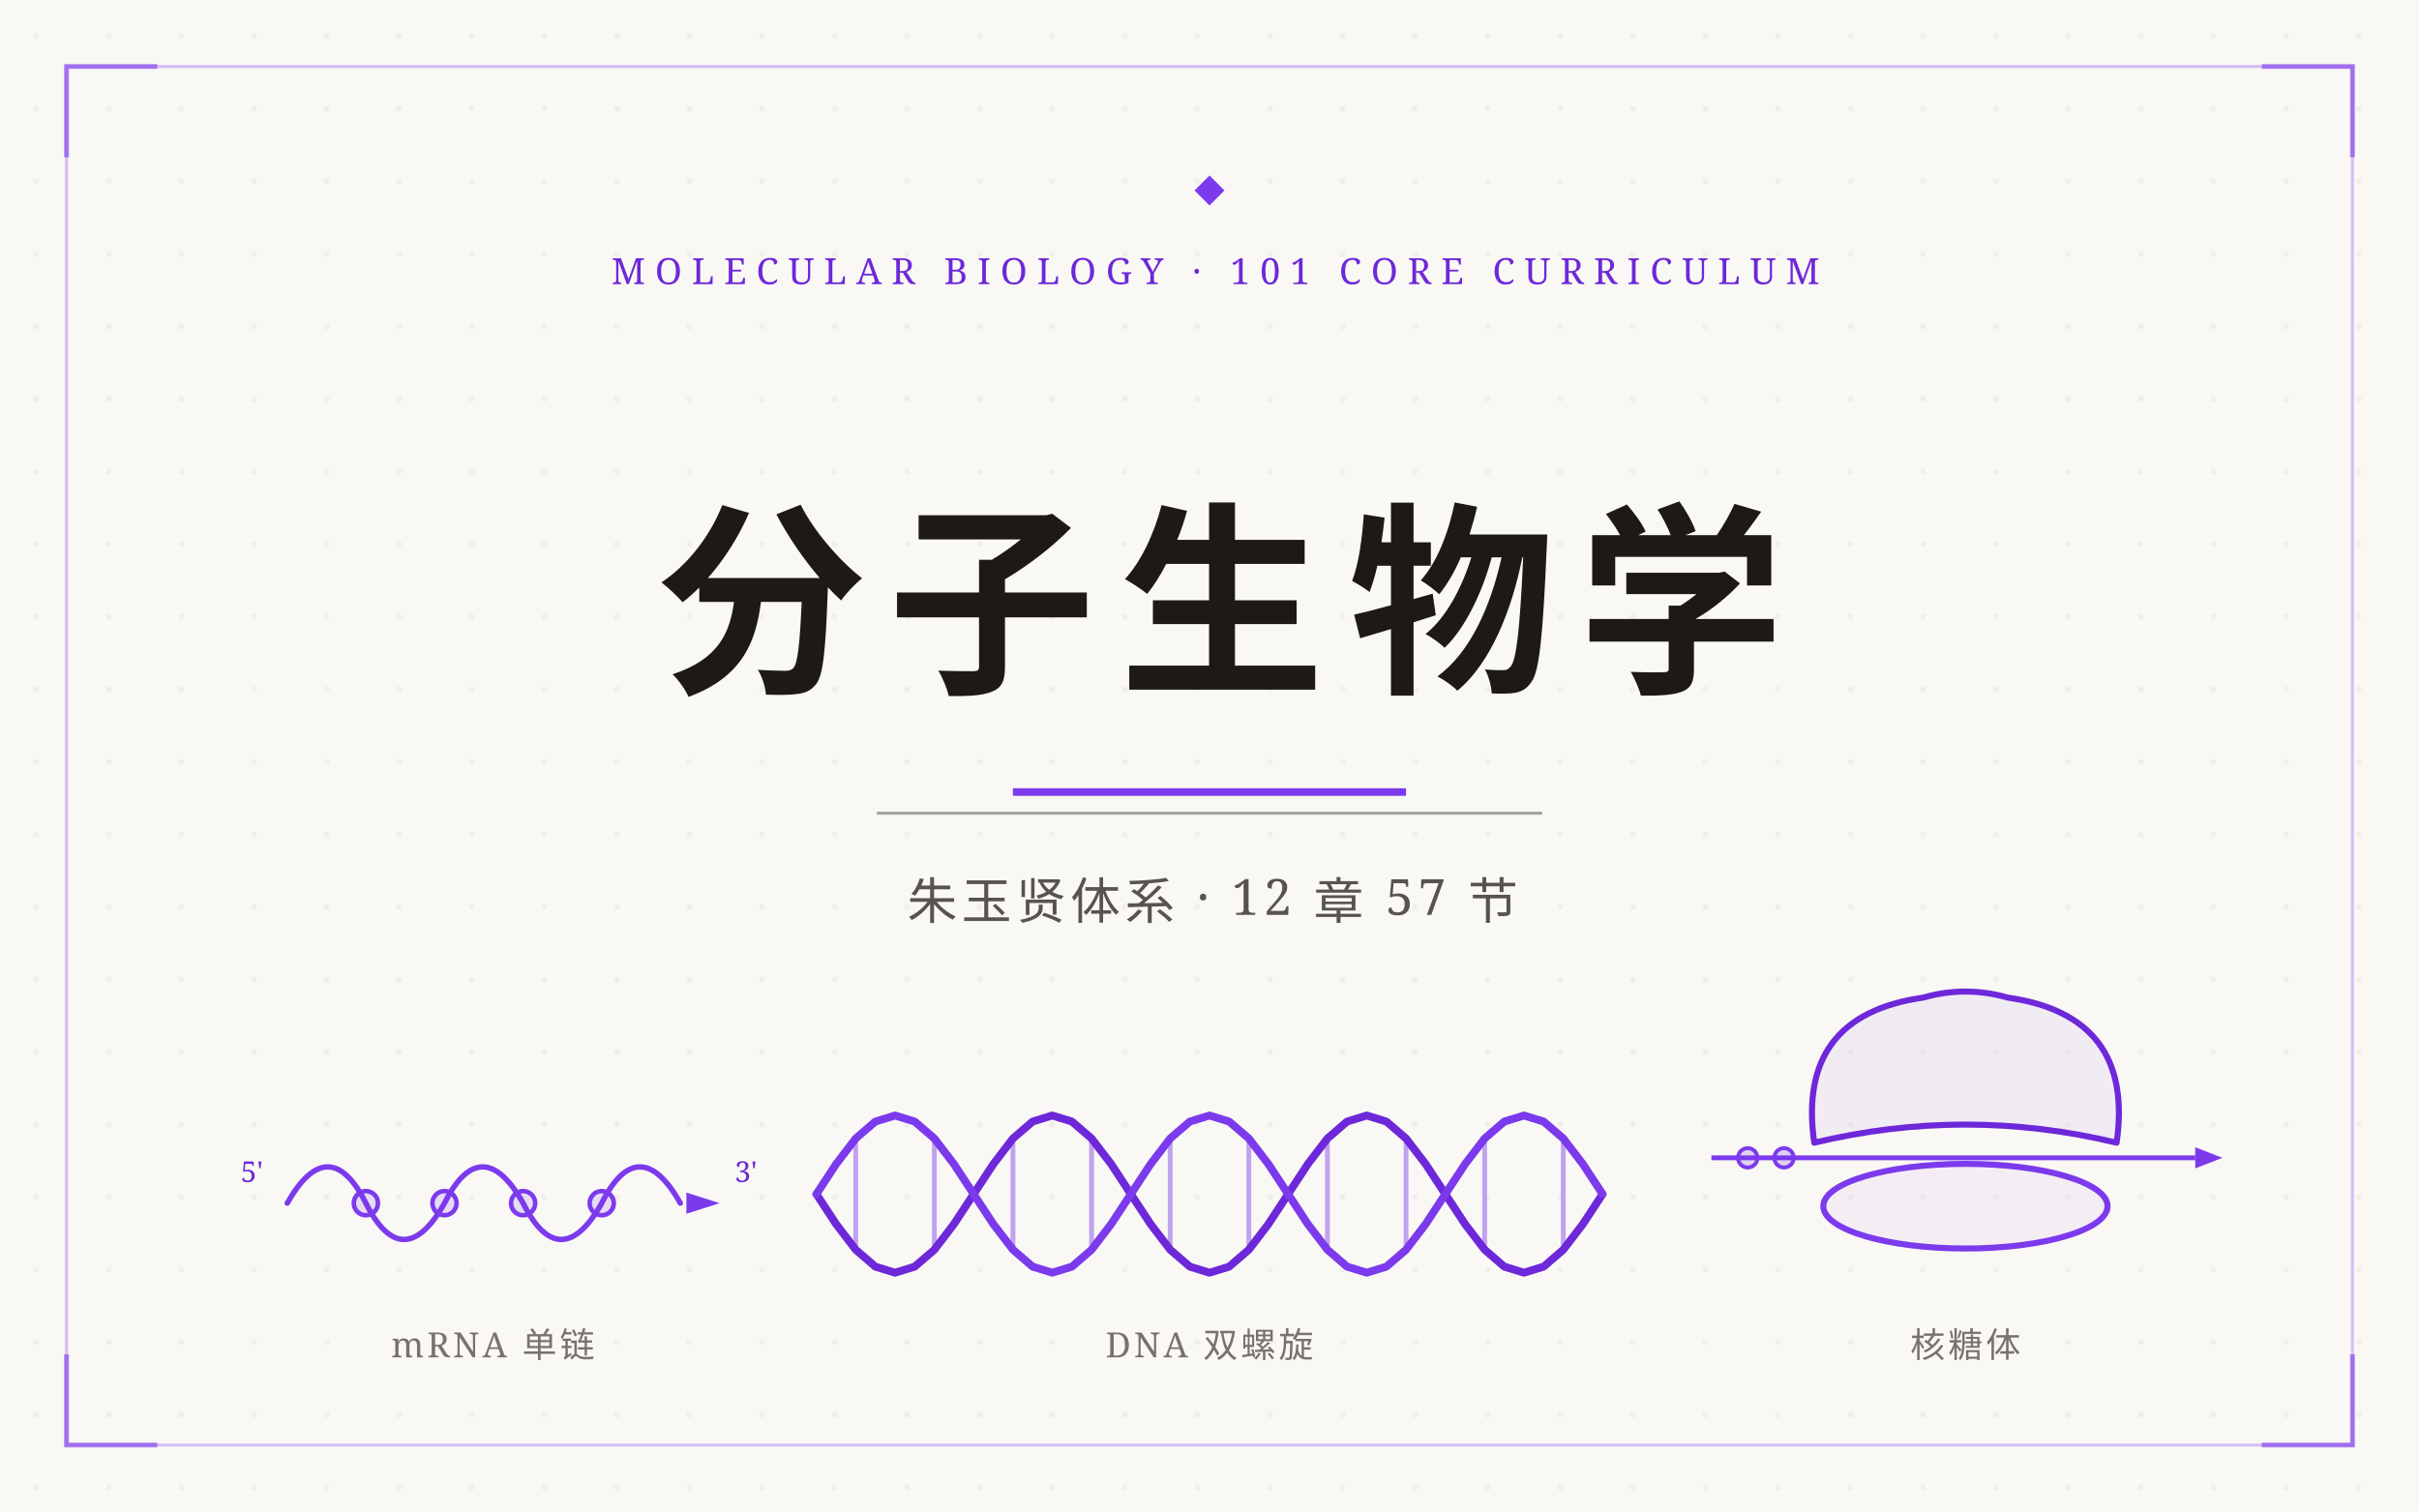
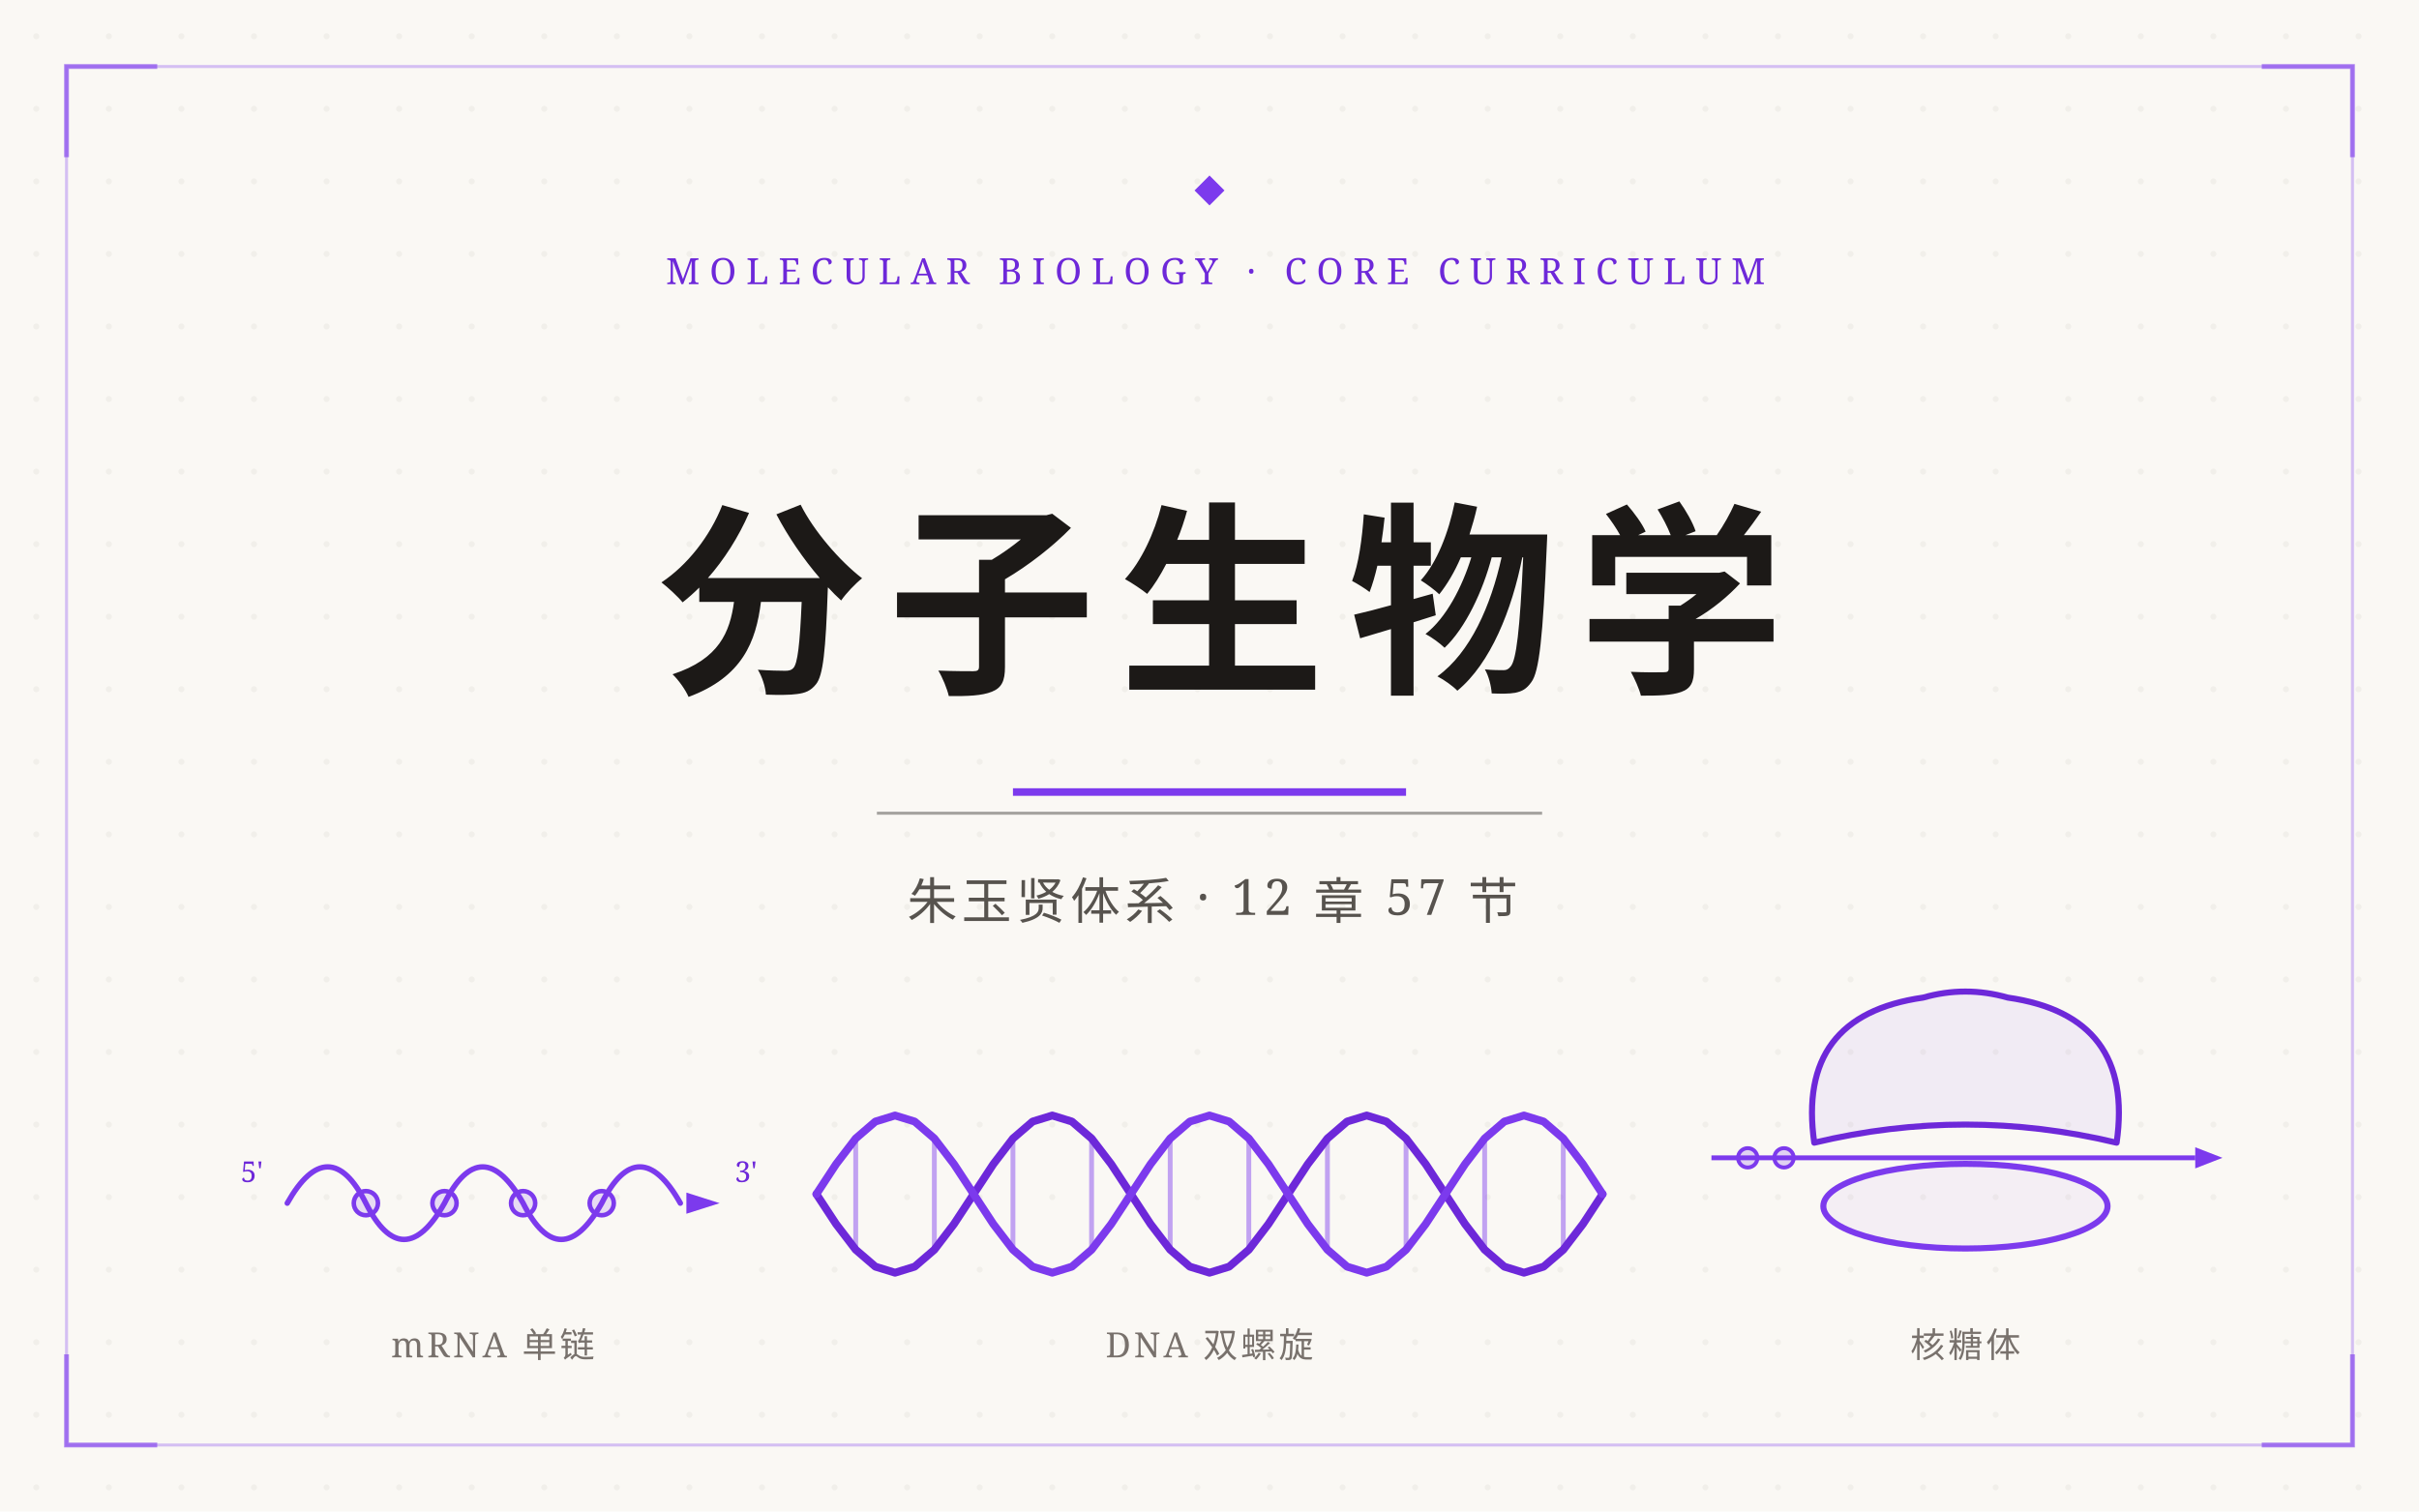
<svg xmlns="http://www.w3.org/2000/svg" width="800" height="500" viewBox="0 0 800 500" font-family="Noto Serif SC, LXGW WenKai, Georgia, serif">
  <defs>
    <pattern id="pgr" width="24" height="24" patternUnits="userSpaceOnUse">
      <circle cx="12" cy="12" r="1" fill="#1c1917" fill-opacity="0.04" />
    </pattern>
  </defs>
  <rect width="800" height="500" fill="#faf8f4" />
  <rect width="800" height="500" fill="url(#pgr)" />
  <rect x="22" y="22" width="756" height="456" fill="none" stroke="#7c3aed" stroke-opacity="0.30" stroke-width="1" />
  <path d="M22,52 V22 H52 M748,22 H778 V52 M778,448 V478 H748 M52,478 H22 V448" fill="none" stroke="#7c3aed" stroke-opacity="0.6" stroke-width="1.6" />
  <rect x="396.5" y="59.5" width="7" height="7" transform="rotate(45 400 63)" fill="#7c3aed" />
-   <text x="402" y="94" text-anchor="middle" font-size="12" letter-spacing="3.2" fill="#6d28d9">MOLECULAR BIOLOGY · 101 CORE CURRICULUM</text>
+   <text x="402" y="94" text-anchor="middle" font-size="12" letter-spacing="3.2" fill="#6d28d9">MOLECULAR BIOLOGY · CORE CURRICULUM</text>
  <text x="404" y="224" text-anchor="middle" font-size="68" font-weight="700" letter-spacing="8" fill="#1c1917">分子生物学</text>
  <line x1="335" y1="262" x2="465" y2="262" stroke="#7c3aed" stroke-width="2.5" />
  <line x1="290" y1="269" x2="510" y2="269" stroke="#1c1917" stroke-opacity="0.38" stroke-width="1" />
  <text x="401" y="304" text-anchor="middle" font-size="16.5" letter-spacing="1.5" fill="#57534e">朱玉贤体系 · 12 章 57 节</text>
  <path d="M95,398 c9,-16 18,-16 26,0 c8,16 17,16 26,0 c8,-16 17,-16 26,0 c8,16 17,16 26,0 c8,-16 17,-16 26,0" fill="none" stroke="#7c3aed" stroke-width="1.8" stroke-linecap="round" />
  <circle cx="121" cy="398" r="4" fill="#7c3aed" fill-opacity="0.15" stroke="#7c3aed" stroke-width="1.5" />
  <circle cx="147" cy="398" r="4" fill="#7c3aed" fill-opacity="0.15" stroke="#7c3aed" stroke-width="1.5" />
  <circle cx="173" cy="398" r="4" fill="#7c3aed" fill-opacity="0.15" stroke="#7c3aed" stroke-width="1.5" />
  <circle cx="199" cy="398" r="4" fill="#7c3aed" fill-opacity="0.15" stroke="#7c3aed" stroke-width="1.5" />
  <path d="M227,394.5 L238,398 L227,401.5 Z" fill="#7c3aed" />
  <text x="87" y="391" text-anchor="end" font-size="9.5" fill="#6d28d9">5'</text>
  <text x="243" y="391" text-anchor="start" font-size="9.5" fill="#6d28d9">3'</text>
  <g stroke="#7c3aed" stroke-opacity="0.45" stroke-width="1.6">
    <line x1="283" y1="376.6" x2="283" y2="413.4" />
    <line x1="309" y1="376.6" x2="309" y2="413.4" />
    <line x1="335" y1="376.6" x2="335" y2="413.4" />
    <line x1="361" y1="376.6" x2="361" y2="413.4" />
    <line x1="387" y1="376.6" x2="387" y2="413.4" />
    <line x1="413" y1="376.6" x2="413" y2="413.4" />
    <line x1="439" y1="376.6" x2="439" y2="413.4" />
    <line x1="465" y1="376.6" x2="465" y2="413.4" />
    <line x1="491" y1="376.6" x2="491" y2="413.4" />
    <line x1="517" y1="376.6" x2="517" y2="413.4" />
  </g>
  <polyline points="270.0,395.0 276.5,404.9 283.0,413.4 289.5,419.0 296.0,421.0 302.5,419.0 309.0,413.4 315.5,404.9 322.0,395.0 328.5,385.1 335.0,376.6 341.5,371.0 348.0,369.0 354.5,371.0 361.0,376.6 367.5,385.1 374.0,395.0 380.5,404.9 387.0,413.4 393.5,419.0 400.0,421.0 406.5,419.0 413.0,413.4 419.5,404.9 426.0,395.0 432.5,385.1 439.0,376.6 445.5,371.0 452.0,369.0 458.5,371.0 465.0,376.6 471.5,385.1 478.0,395.0 484.5,404.9 491.0,413.4 497.5,419.0 504.0,421.0 510.5,419.0 517.0,413.4 523.5,404.9 530.0,395.0" fill="none" stroke="#6d28d9" stroke-width="2.6" stroke-linejoin="round" stroke-linecap="round" />
  <polyline points="270.0,395.0 276.5,385.1 283.0,376.6 289.5,371.0 296.0,369.0 302.5,371.0 309.0,376.6 315.5,385.1 322.0,395.0 328.5,404.9 335.0,413.4 341.5,419.0 348.0,421.0 354.5,419.0 361.0,413.4 367.5,404.9 374.0,395.0 380.5,385.1 387.0,376.6 393.5,371.0 400.0,369.0 406.5,371.0 413.0,376.6 419.5,385.1 426.0,395.0 432.5,404.9 439.0,413.4 445.5,419.0 452.0,421.0 458.5,419.0 465.0,413.4 471.5,404.9 478.0,395.0 484.5,385.1 491.0,376.6 497.5,371.0 504.0,369.0 510.5,371.0 517.0,376.6 523.5,385.1 530.0,395.0" fill="none" stroke="#7c3aed" stroke-width="2.6" stroke-linejoin="round" stroke-linecap="round" />
  <path d="M600,378 Q594,336 636,330 Q650,326 664,330 Q706,336 700,378 Q675,372 650,372 Q625,372 600,378 Z" fill="#7c3aed" fill-opacity="0.07" stroke="#6d28d9" stroke-width="2" stroke-linejoin="round" />
  <ellipse cx="650" cy="399" rx="47" ry="14" fill="#7c3aed" fill-opacity="0.05" stroke="#7c3aed" stroke-width="2" />
  <line x1="566" y1="383" x2="726" y2="383" stroke="#7c3aed" stroke-width="1.6" />
  <circle cx="578" cy="383" r="3.2" fill="#7c3aed" fill-opacity="0.2" stroke="#7c3aed" stroke-width="1.3" />
  <circle cx="590" cy="383" r="3.2" fill="#7c3aed" fill-opacity="0.2" stroke="#7c3aed" stroke-width="1.3" />
  <path d="M726,379.5 L735,383 L726,386.5 Z" fill="#7c3aed" />
  <text x="163" y="449" text-anchor="middle" font-size="11.5" letter-spacing="1" fill="#78716c">mRNA 单链</text>
  <text x="400" y="449" text-anchor="middle" font-size="11.5" letter-spacing="1" fill="#78716c">DNA 双螺旋</text>
  <text x="650" y="449" text-anchor="middle" font-size="11.5" letter-spacing="1" fill="#78716c">核糖体</text>
</svg>
